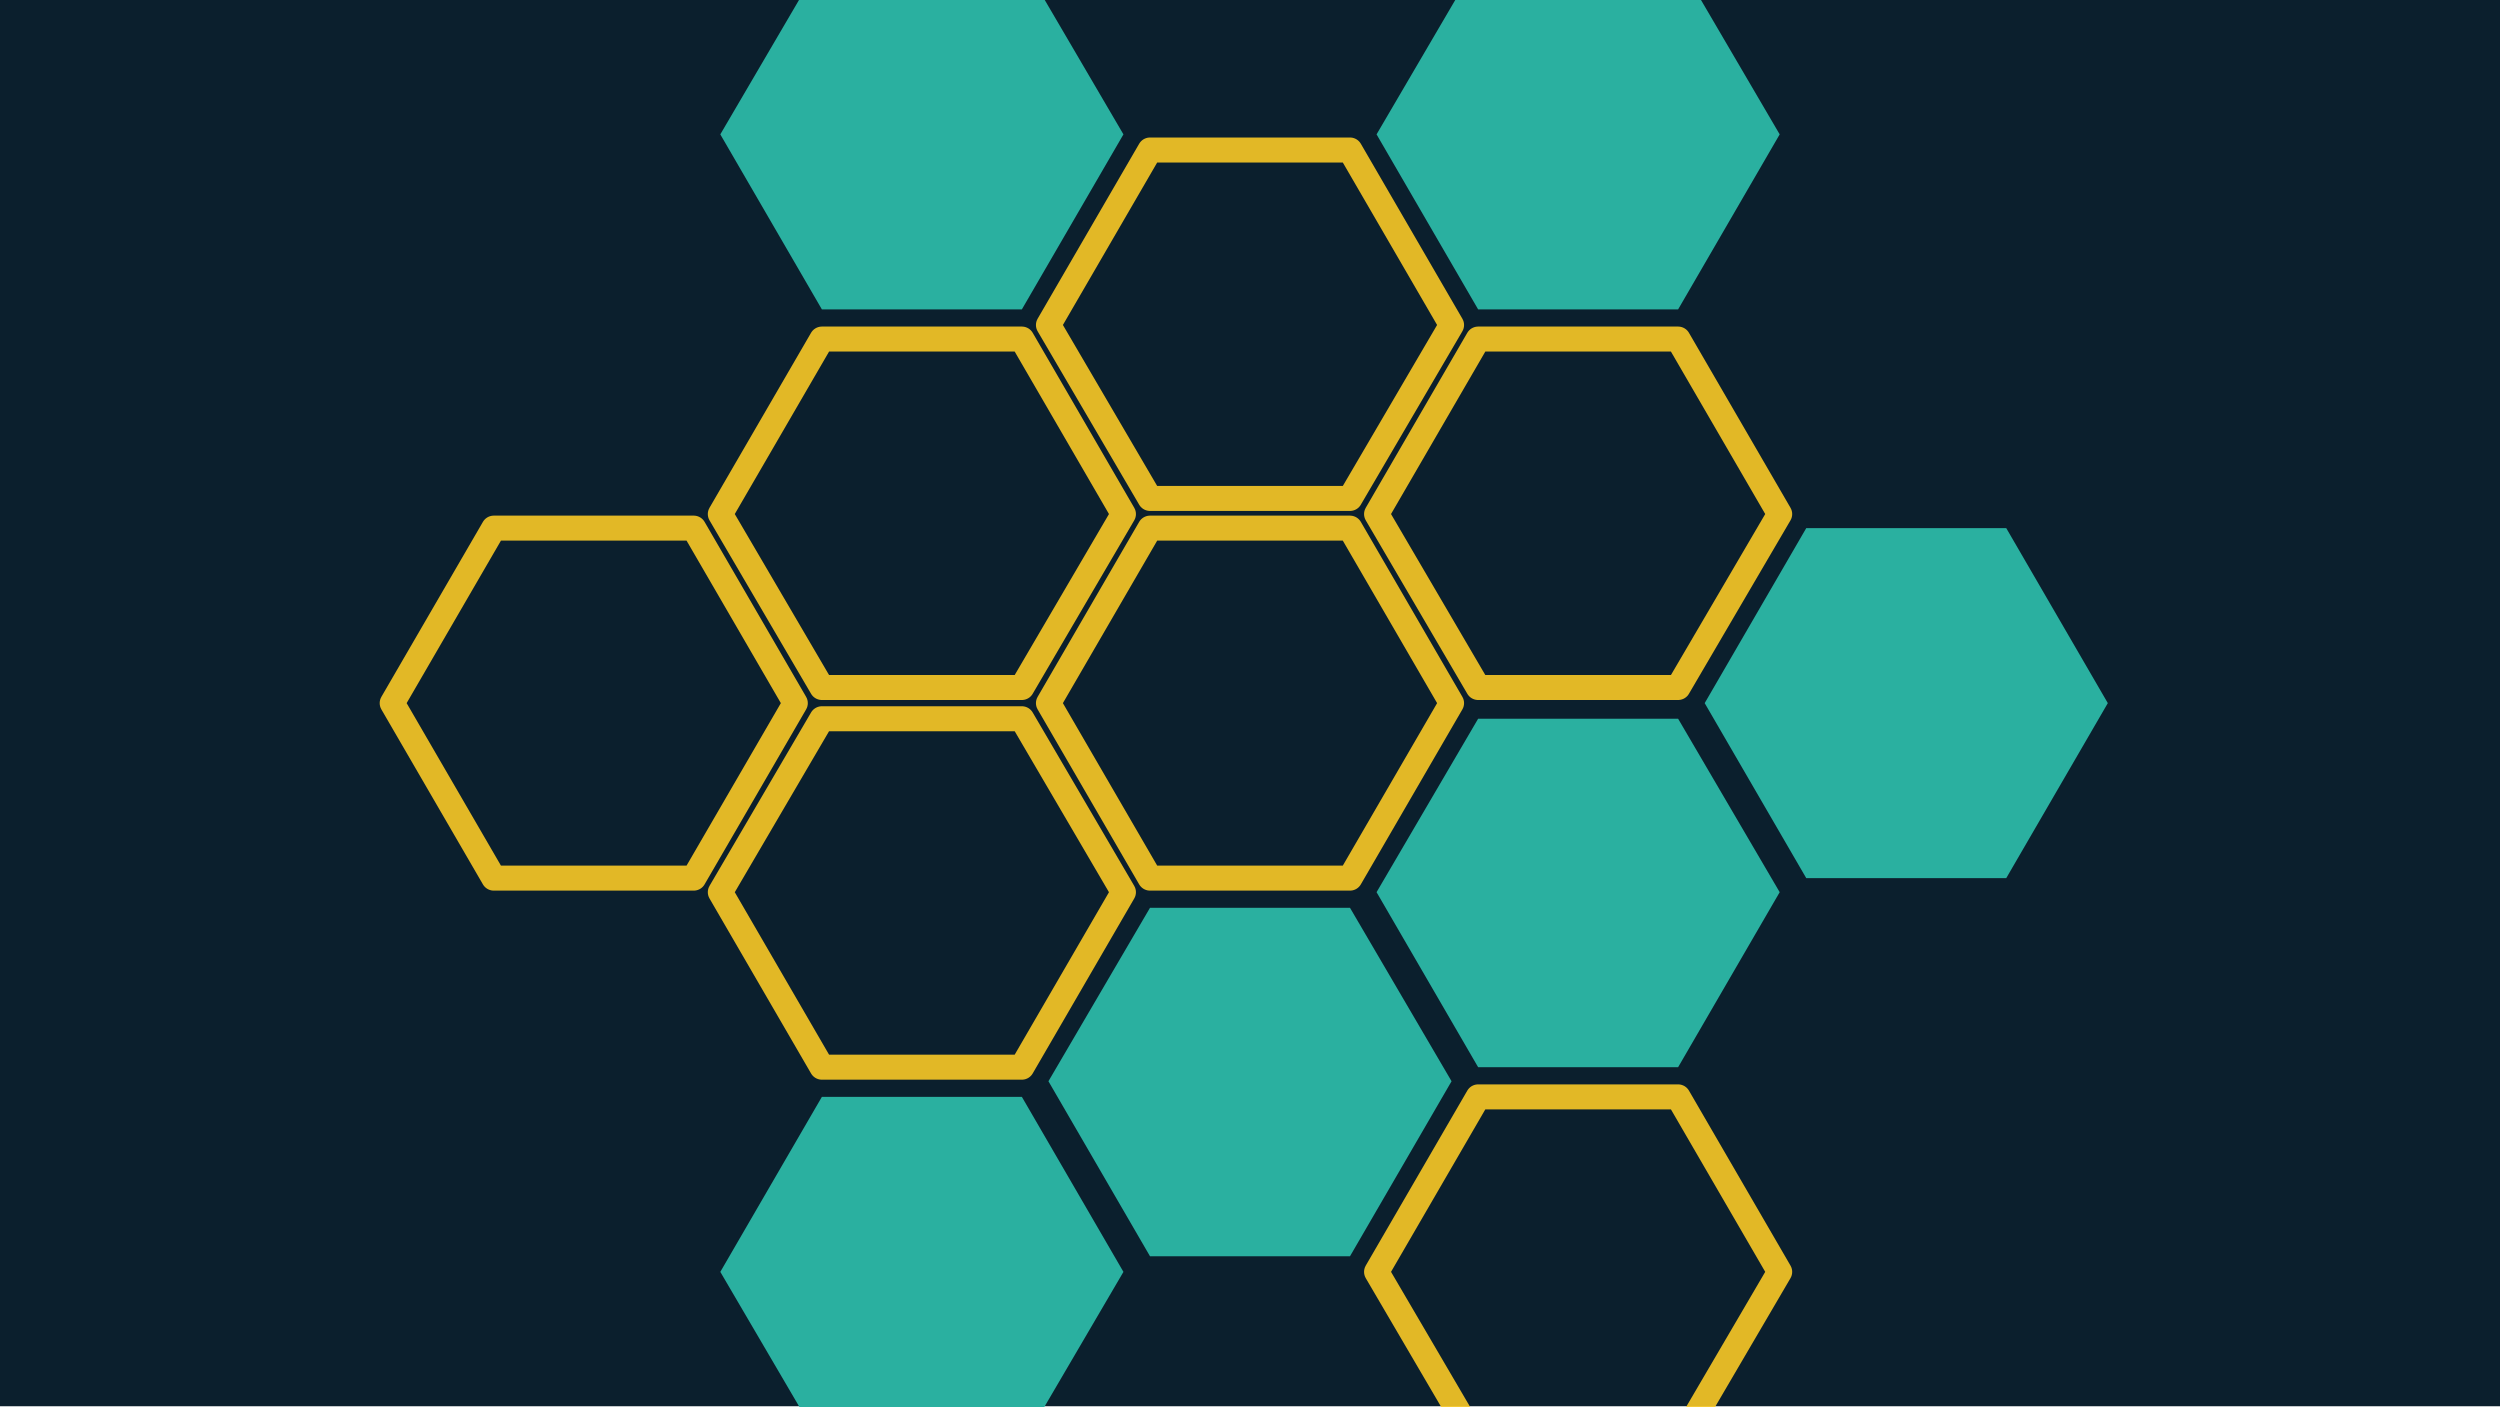
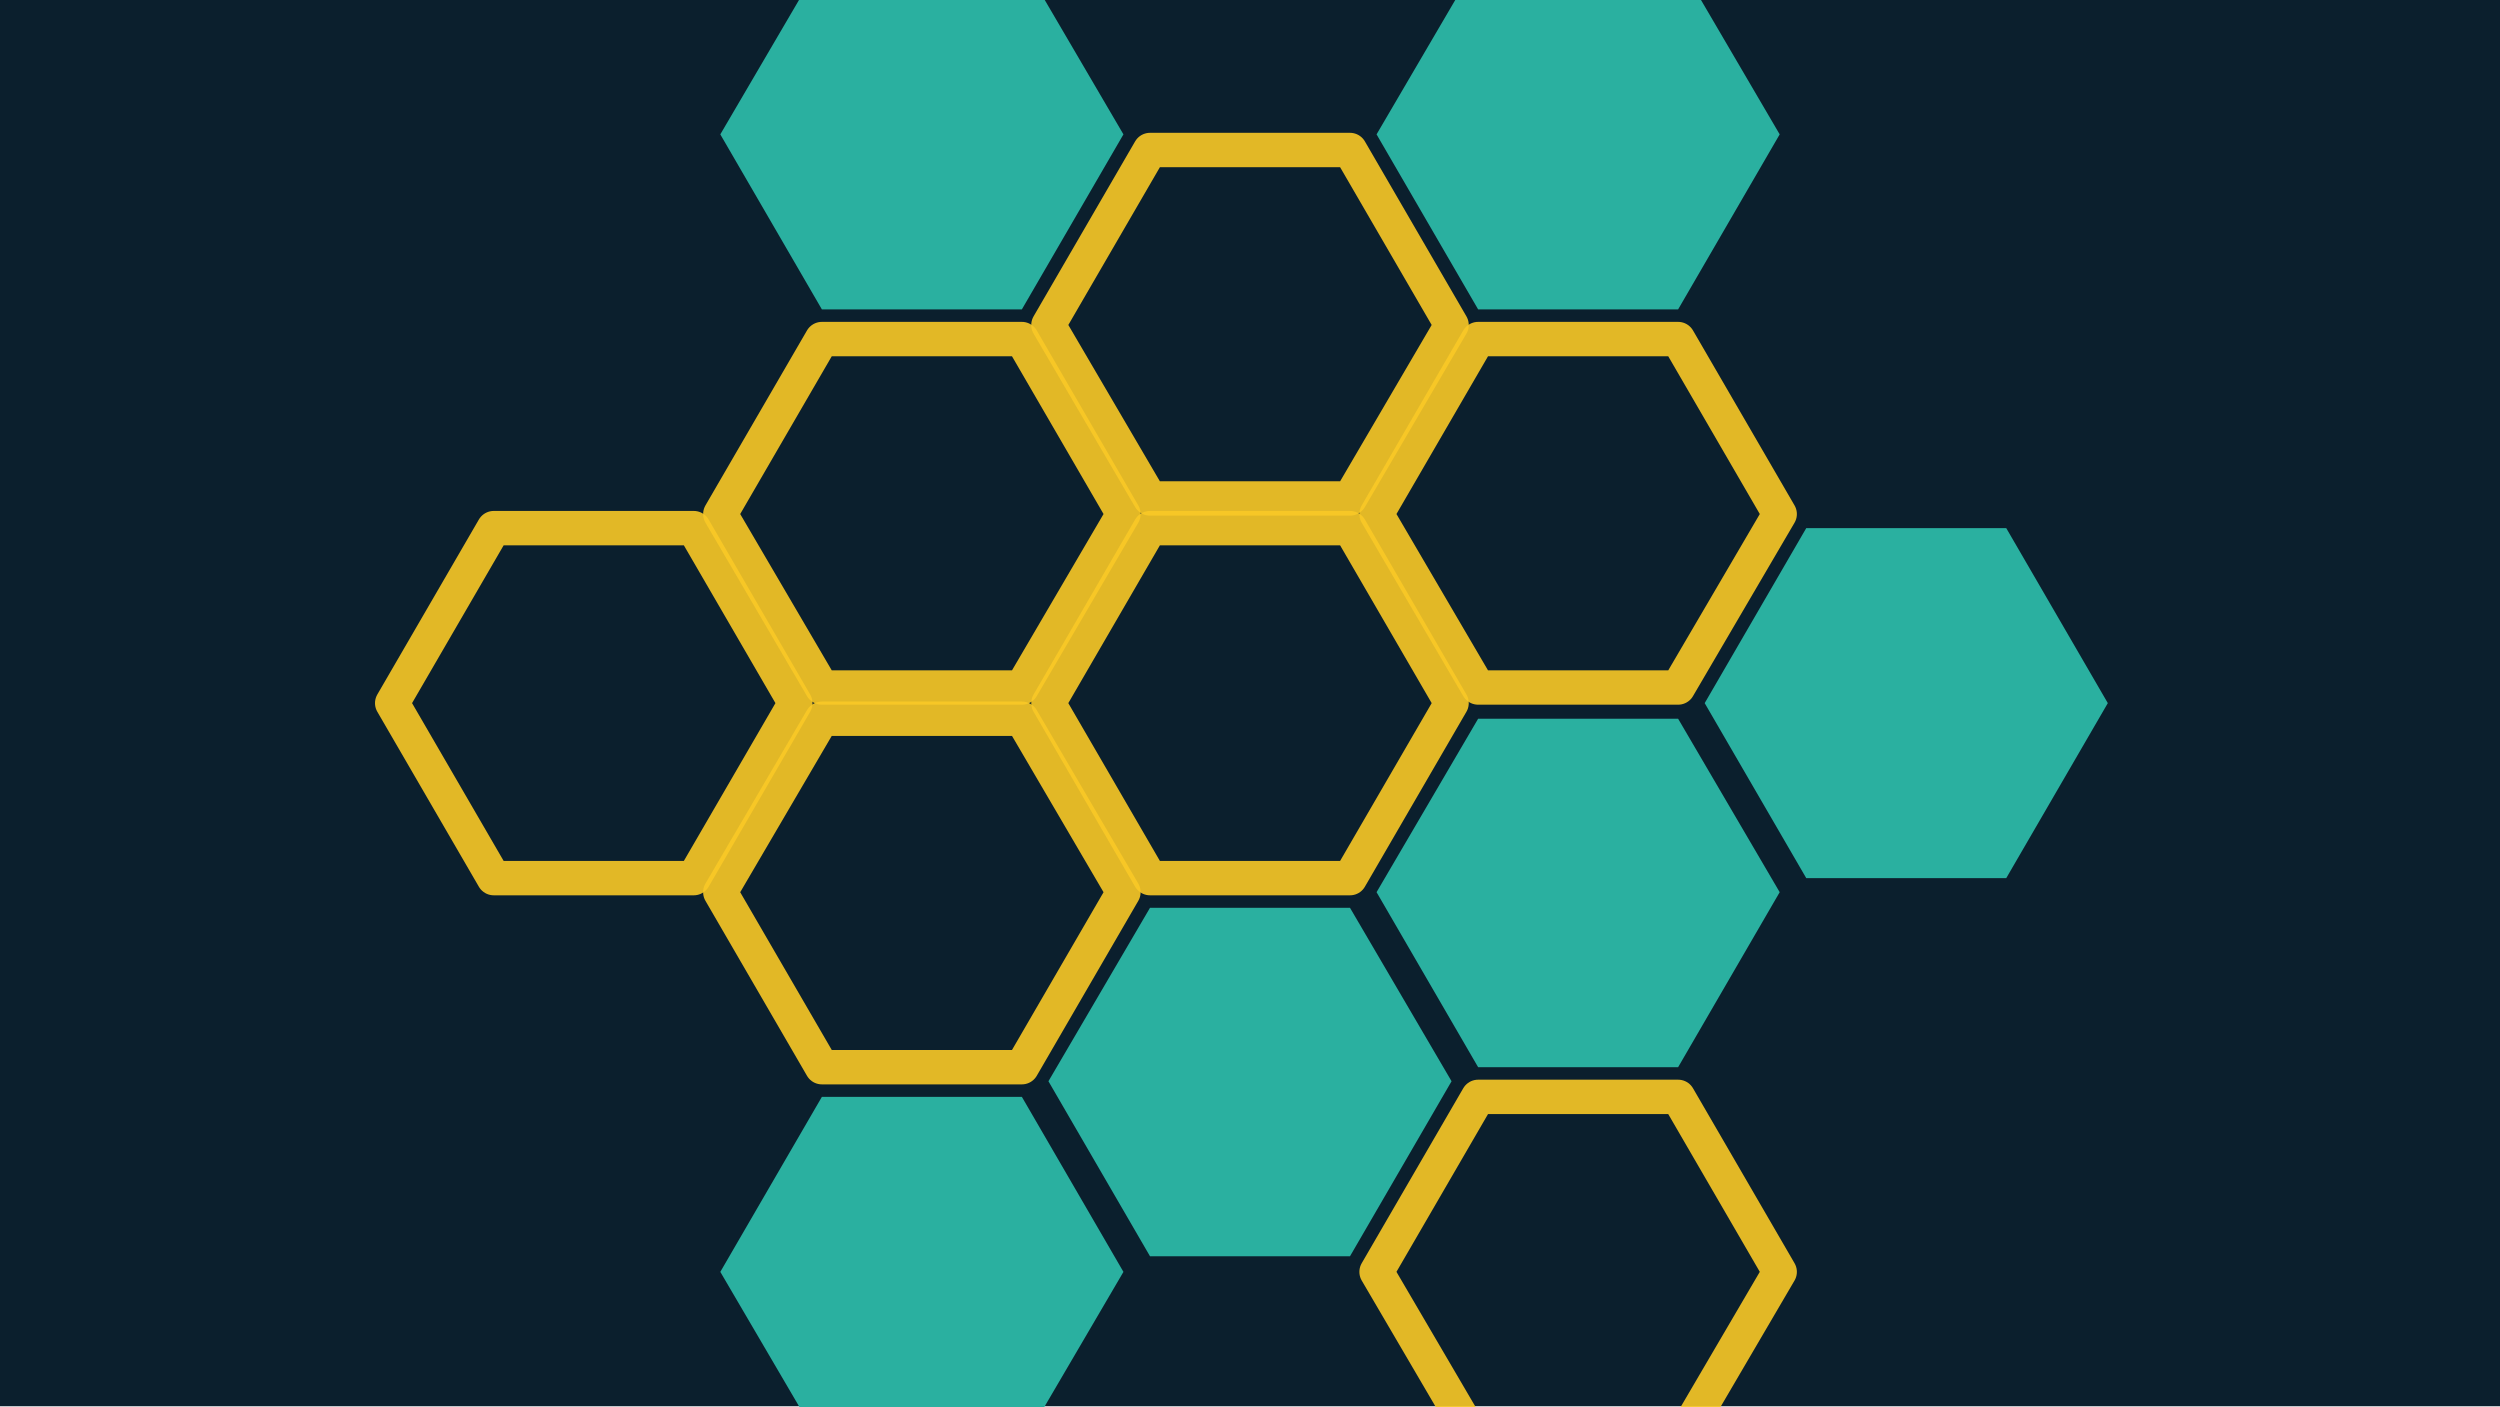
<svg xmlns="http://www.w3.org/2000/svg" viewBox="0 0 160 90" role="img" aria-label="Electron microscopy">
  <rect width="160" height="90" fill="#0b1f2d" />
-   <polygon points="50.9,45.0 44.4,56.2 31.6,56.2 25.1,45.0 31.6,33.8 44.4,33.8" fill="none" stroke="#f9c926" stroke-width="1.6" stroke-linecap="round" stroke-linejoin="round" opacity=".9" />
+   <polygon points="50.9,45.0 44.4,56.2 31.6,56.2 25.1,45.0 31.6,33.8 44.4,33.8" fill="none" stroke="#f9c926" stroke-width="2.2" stroke-linecap="round" stroke-linejoin="round" opacity=".9" />
  <polygon points="71.9,8.6 65.4,19.8 52.6,19.8 46.1,8.6 52.6,-2.5 65.4,-2.5" fill="#2ab0a0" stroke="none" />
-   <polygon points="71.9,32.9 65.4,44.0 52.6,44.0 46.1,32.9 52.6,21.7 65.4,21.7" fill="none" stroke="#f9c926" stroke-width="1.6" stroke-linecap="round" stroke-linejoin="round" opacity=".9" />
-   <polygon points="71.9,57.1 65.4,68.3 52.6,68.3 46.1,57.1 52.6,46.0 65.4,46.0" fill="none" stroke="#f9c926" stroke-width="1.6" stroke-linecap="round" stroke-linejoin="round" opacity=".9" />
+   <polygon points="71.9,32.9 65.4,44.0 52.6,44.0 46.1,32.9 52.6,21.7 65.4,21.7" fill="none" stroke="#f9c926" stroke-width="2.2" stroke-linecap="round" stroke-linejoin="round" opacity=".9" />
+   <polygon points="71.9,57.1 65.4,68.3 52.6,68.3 46.1,57.1 52.6,46.0 65.4,46.0" fill="none" stroke="#f9c926" stroke-width="2.2" stroke-linecap="round" stroke-linejoin="round" opacity=".9" />
  <polygon points="71.9,81.4 65.4,92.5 52.6,92.5 46.1,81.4 52.6,70.2 65.4,70.2" fill="#2ab0a0" stroke="none" />
-   <polygon points="92.9,20.8 86.4,31.9 73.6,31.9 67.1,20.8 73.6,9.6 86.4,9.6" fill="none" stroke="#f9c926" stroke-width="1.6" stroke-linecap="round" stroke-linejoin="round" opacity=".9" />
-   <polygon points="92.9,45.0 86.4,56.2 73.6,56.2 67.1,45.0 73.6,33.8 86.4,33.8" fill="none" stroke="#f9c926" stroke-width="1.6" stroke-linecap="round" stroke-linejoin="round" opacity=".9" />
+   <polygon points="92.9,20.8 86.4,31.9 73.6,31.9 67.1,20.8 73.6,9.6 86.4,9.6" fill="none" stroke="#f9c926" stroke-width="2.2" stroke-linecap="round" stroke-linejoin="round" opacity=".9" />
+   <polygon points="92.9,45.0 86.4,56.2 73.6,56.2 67.1,45.0 73.6,33.8 86.4,33.8" fill="none" stroke="#f9c926" stroke-width="2.2" stroke-linecap="round" stroke-linejoin="round" opacity=".9" />
  <polygon points="92.9,69.2 86.4,80.4 73.6,80.4 67.1,69.2 73.6,58.1 86.4,58.1" fill="#2ab0a0" stroke="none" />
  <polygon points="113.9,8.6 107.4,19.8 94.6,19.8 88.1,8.6 94.6,-2.5 107.4,-2.5" fill="#2ab0a0" stroke="none" />
-   <polygon points="113.9,32.9 107.4,44.0 94.6,44.0 88.1,32.9 94.6,21.7 107.4,21.7" fill="none" stroke="#f9c926" stroke-width="1.6" stroke-linecap="round" stroke-linejoin="round" opacity=".9" />
+   <polygon points="113.9,32.9 107.4,44.0 94.6,44.0 88.1,32.9 94.6,21.7 107.4,21.7" fill="none" stroke="#f9c926" stroke-width="2.2" stroke-linecap="round" stroke-linejoin="round" opacity=".9" />
  <polygon points="113.9,57.1 107.4,68.3 94.6,68.3 88.1,57.1 94.6,46.0 107.4,46.0" fill="#2ab0a0" stroke="none" />
-   <polygon points="113.9,81.4 107.4,92.5 94.6,92.5 88.1,81.4 94.6,70.2 107.4,70.2" fill="none" stroke="#f9c926" stroke-width="1.6" stroke-linecap="round" stroke-linejoin="round" opacity=".9" />
+   <polygon points="113.9,81.4 107.4,92.5 94.6,92.5 88.1,81.4 94.6,70.2 107.4,70.2" fill="none" stroke="#f9c926" stroke-width="2.2" stroke-linecap="round" stroke-linejoin="round" opacity=".9" />
  <polygon points="134.9,45.0 128.4,56.2 115.6,56.2 109.1,45.0 115.6,33.8 128.4,33.8" fill="#2ab0a0" stroke="none" />
</svg>
